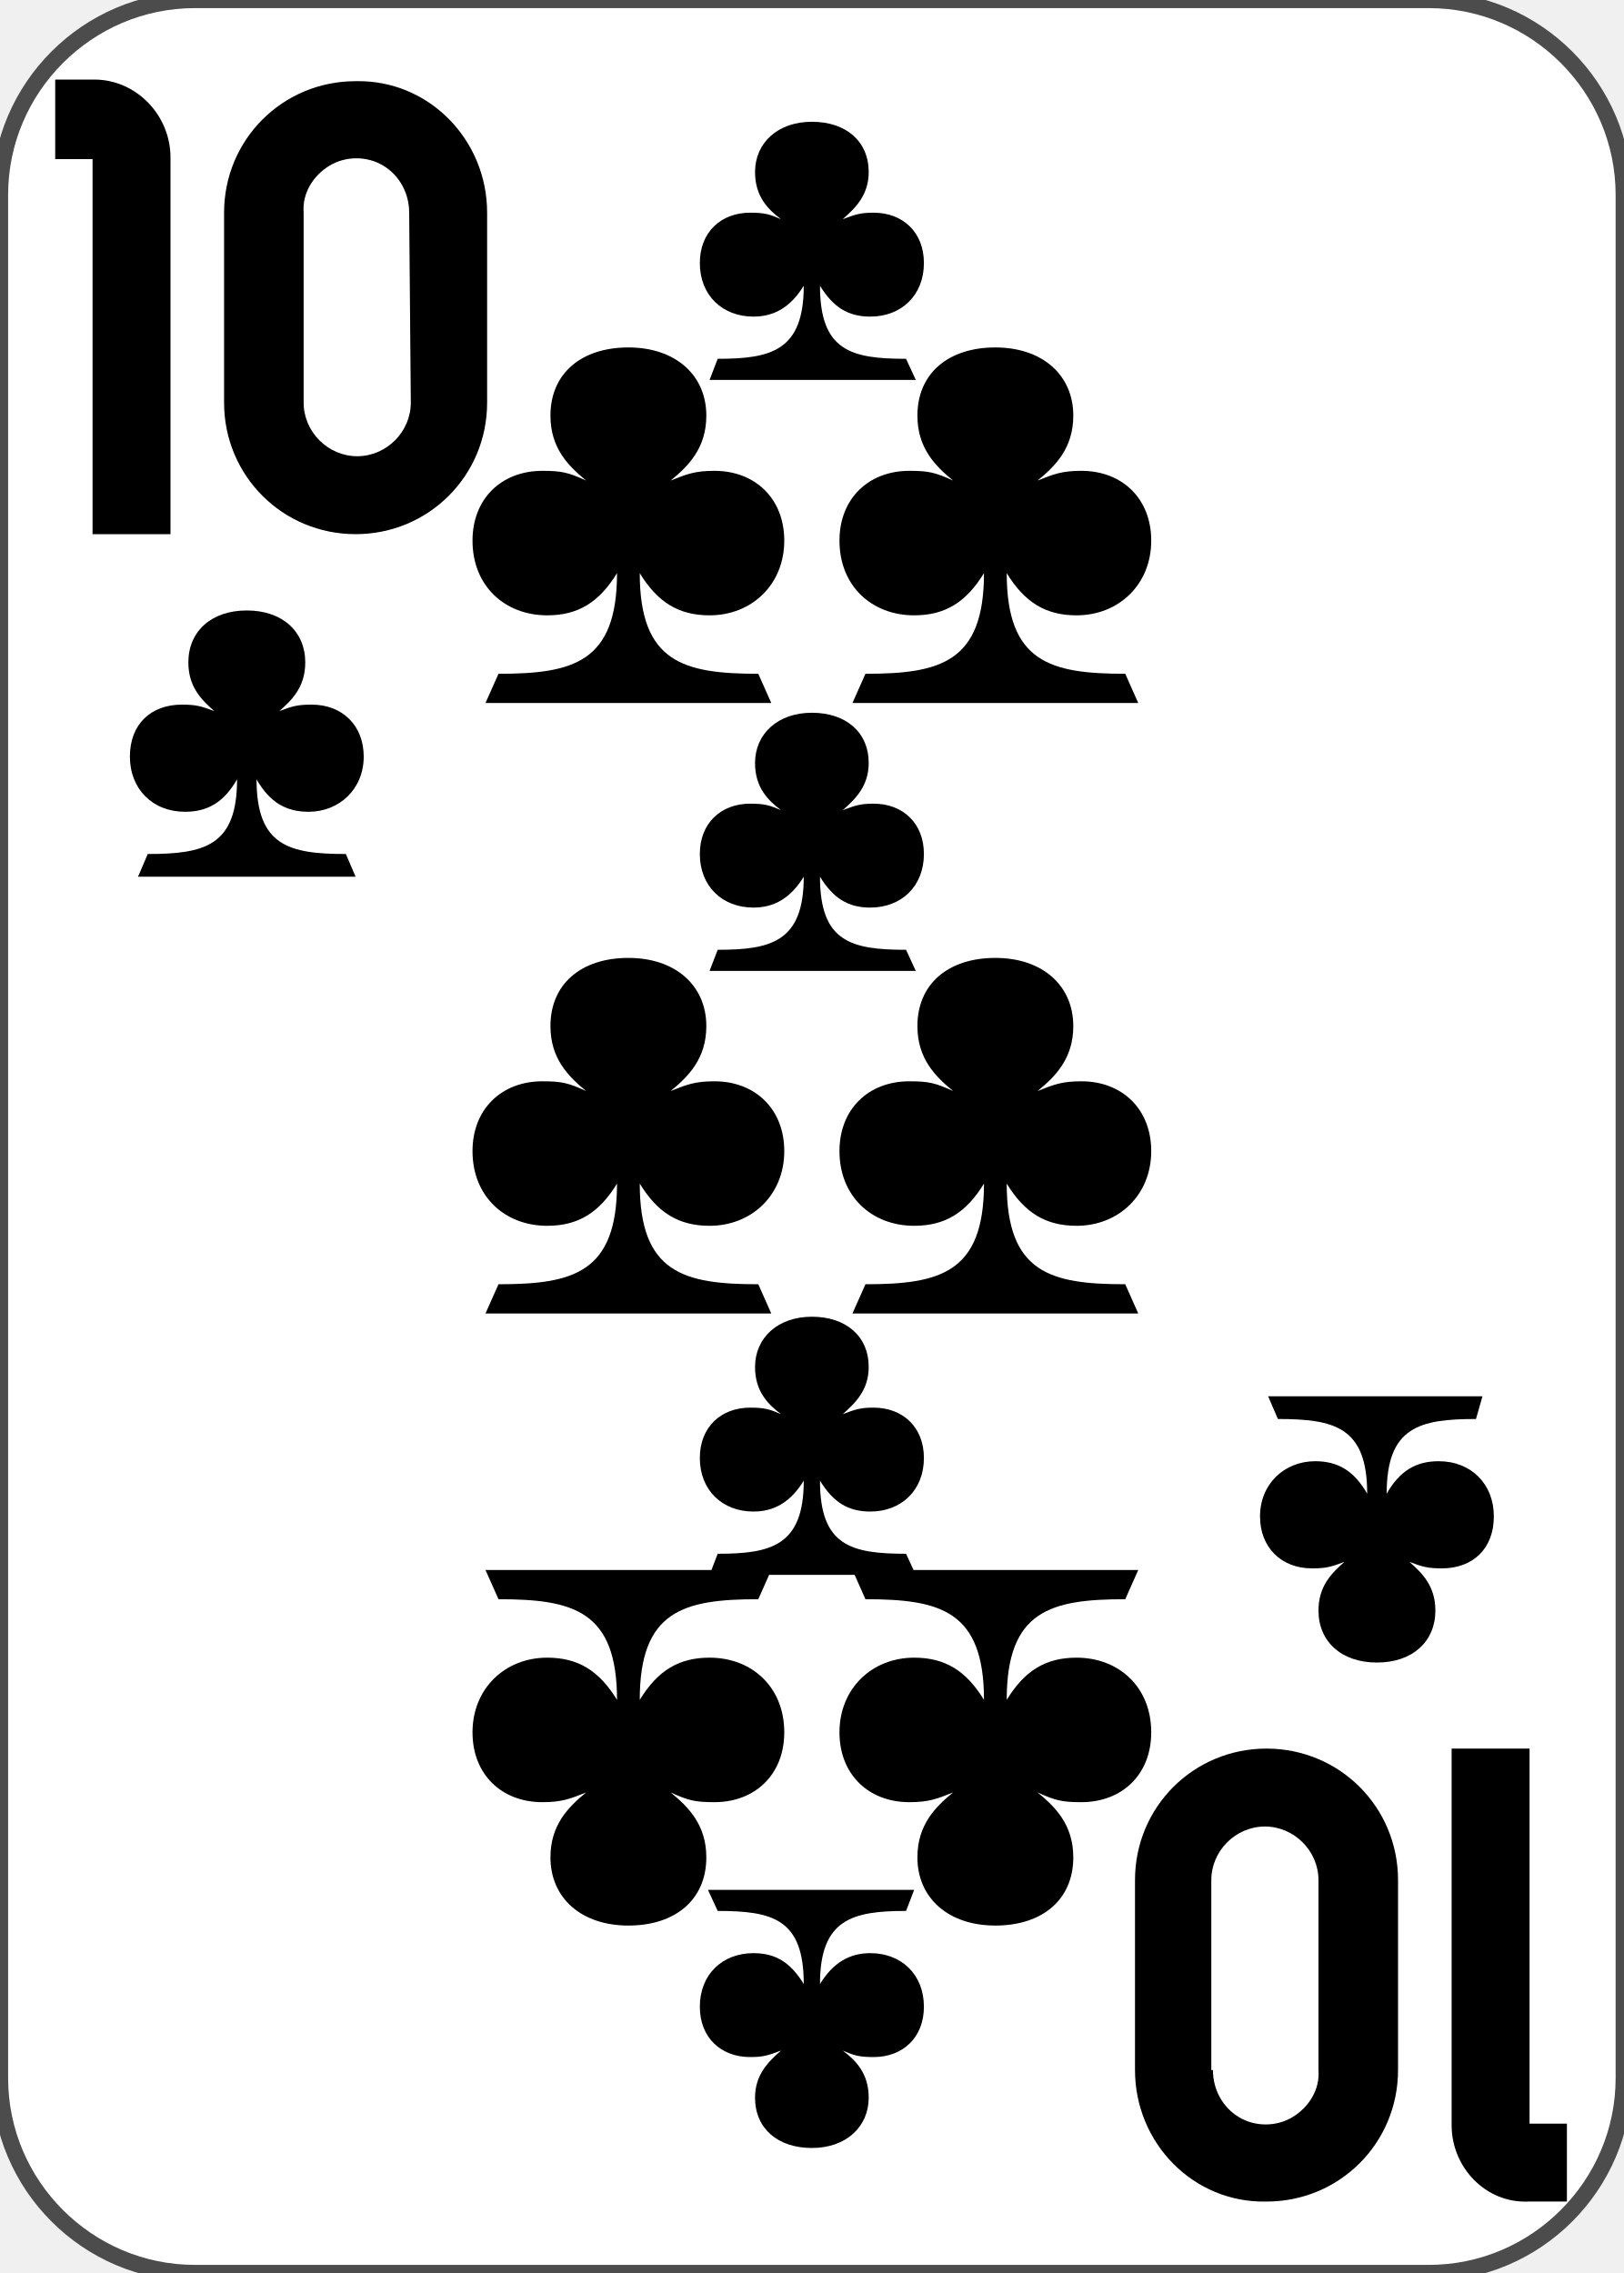
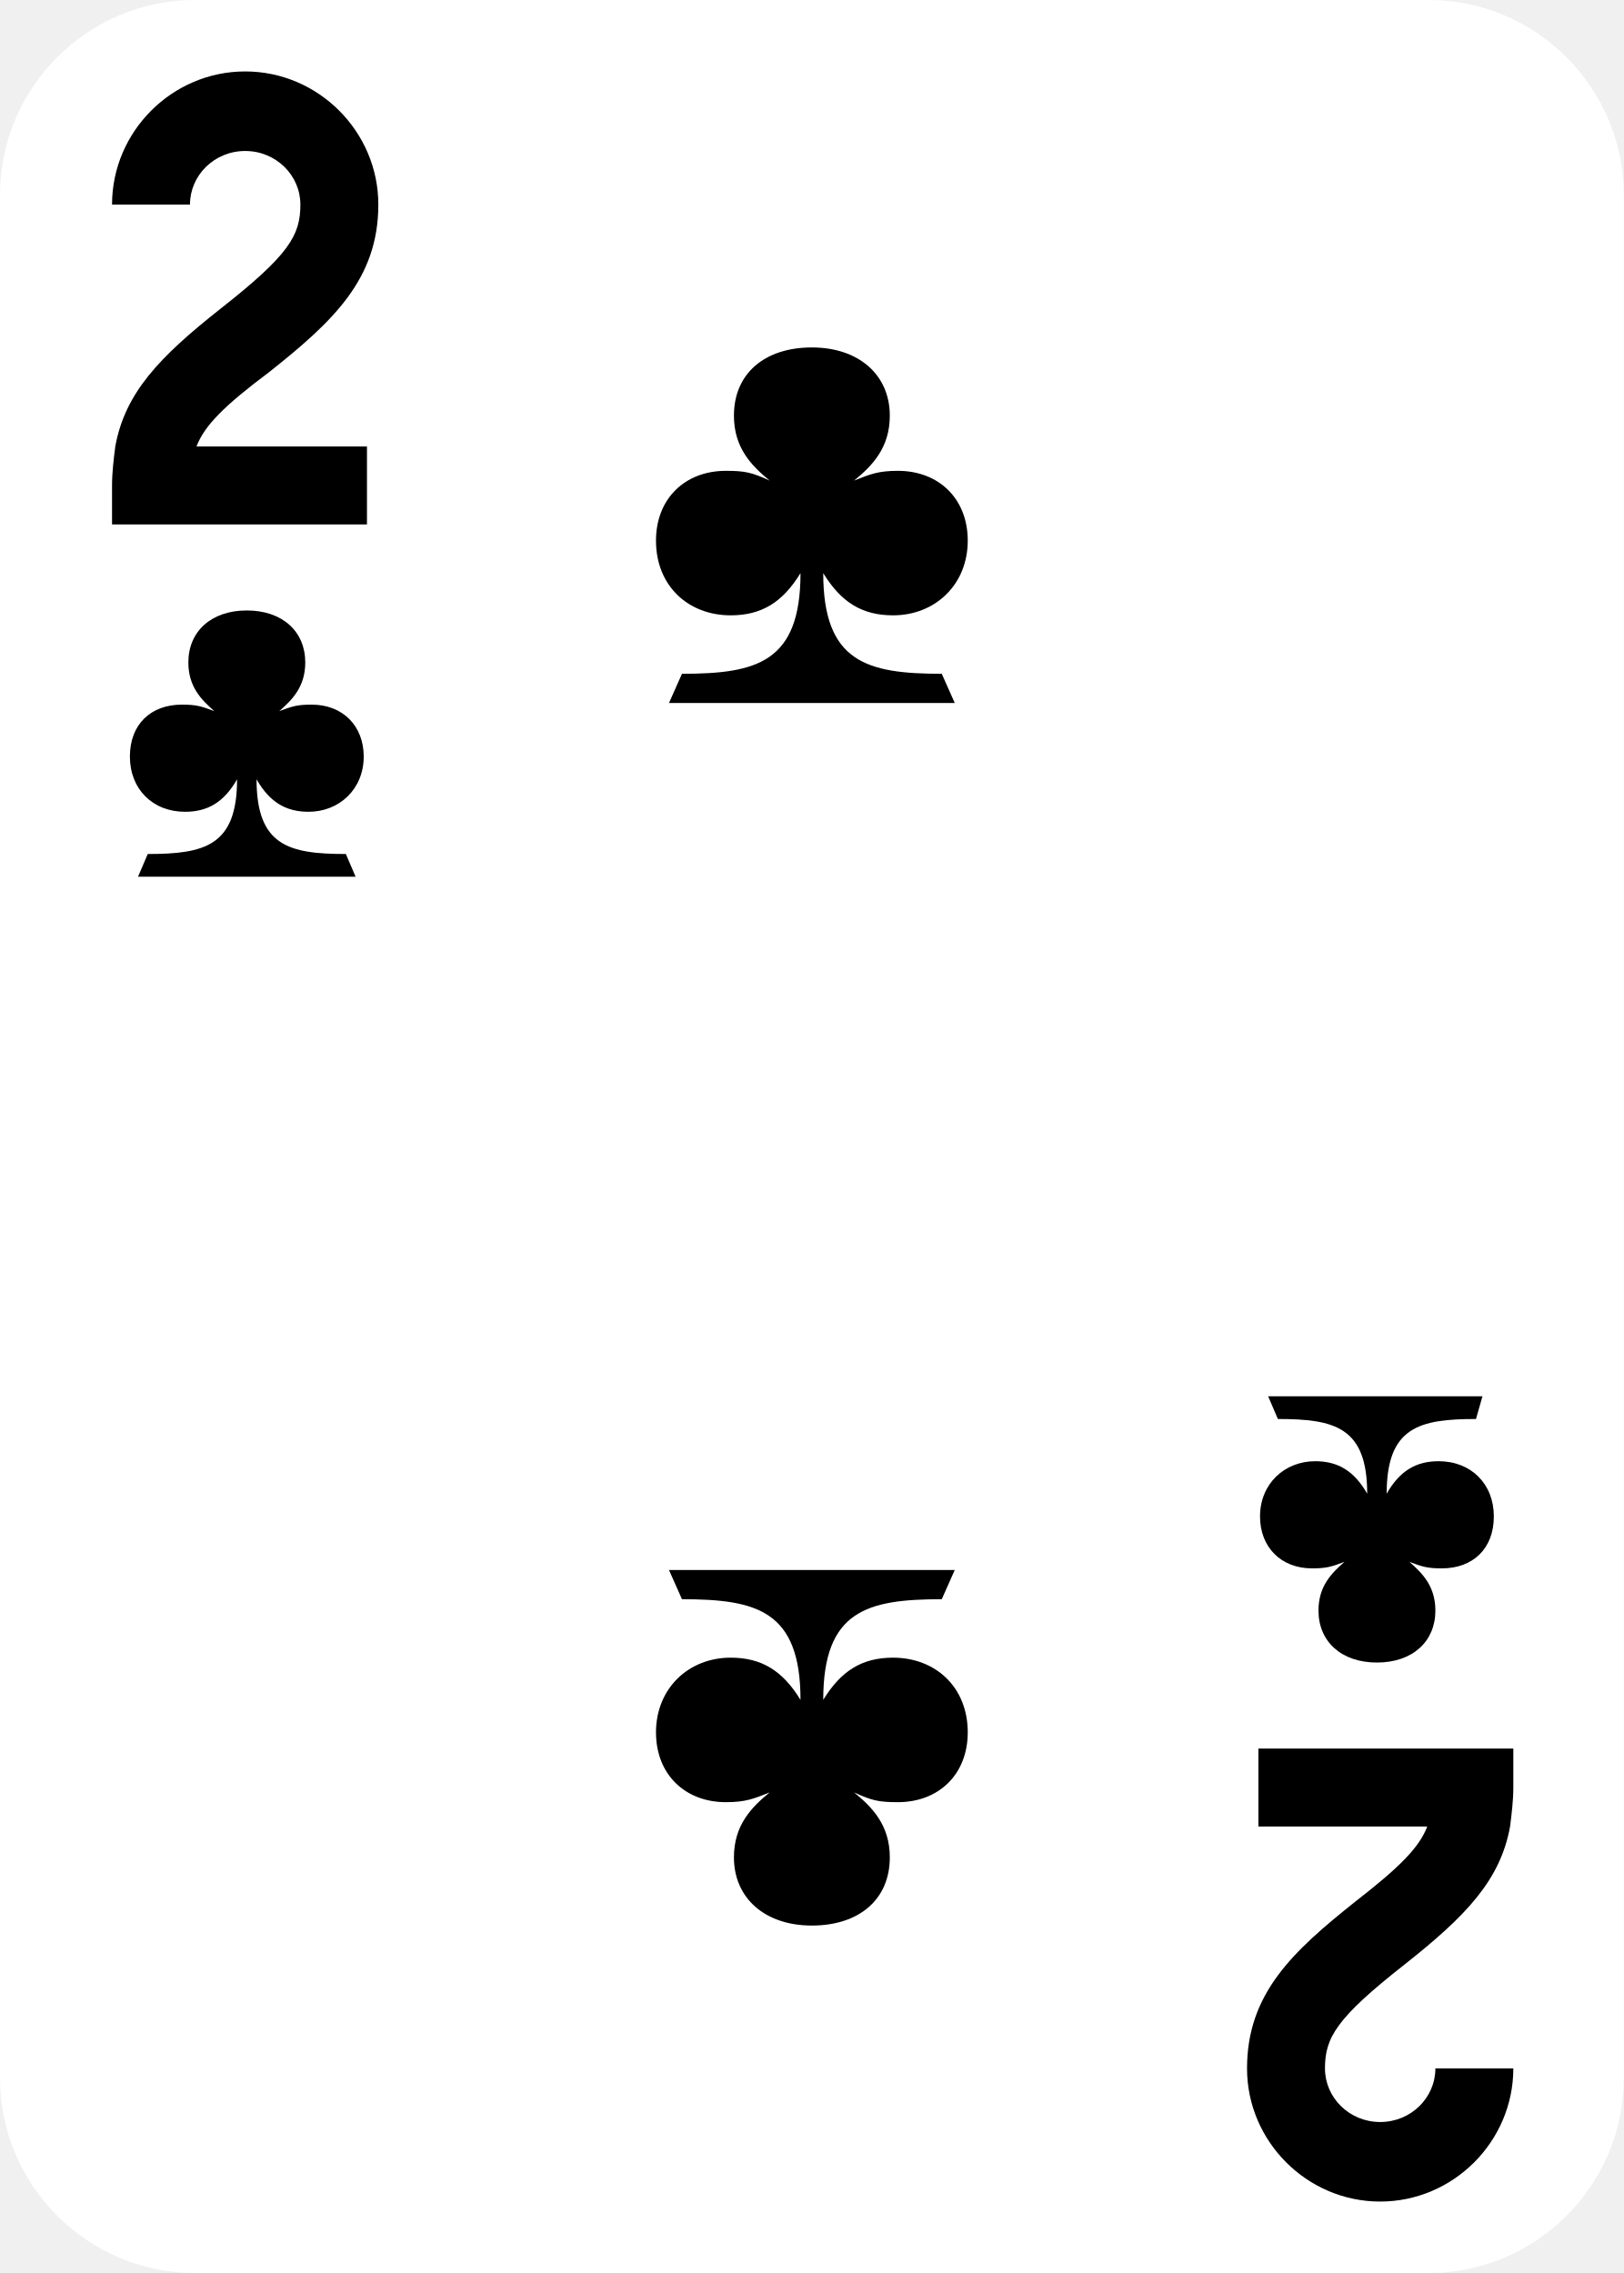
<svg xmlns="http://www.w3.org/2000/svg" version="1.1" id="Layer_1" x="0px" y="0px" viewBox="0 0 100 140" style="enable-background:new 0 0 100 140;" xml:space="preserve">
  <style type="text/css">
- 	.st0{fill:#FFFFFF;stroke:#4C4C4C;stroke-miterlimit:10;}
+ 	.st0{fill:#FFFFFF;}
</style>
  <path class="st0" d="M88,140H12c-6.6,0-12-5.4-12-12V12C0,5.4,5.4,0,12,0h76c6.6,0,12,5.4,12,12v116C100,134.6,94.6,140,88,140z" />
  <g>
-     <path d="M9.1,52.6c3.5,0,5.5-0.5,5.5-4.6c-0.8,1.4-1.8,2-3.2,2c-2,0-3.4-1.4-3.4-3.4s1.3-3.2,3.2-3.2c0.9,0,1.2,0.1,2,0.4   c-0.8-0.7-1.6-1.5-1.6-3c0-1.9,1.4-3.2,3.6-3.2s3.6,1.3,3.6,3.2c0,1.5-0.8,2.3-1.6,3c0.8-0.3,1.1-0.4,2-0.4c1.9,0,3.2,1.3,3.2,3.2   c0,2-1.5,3.4-3.4,3.4c-1.4,0-2.4-0.6-3.2-2c0,4.1,2,4.6,5.5,4.6l0.6,1.4H8.5L9.1,52.6z" />
+     <path d="M9.1,52.6c3.5,0,5.5-0.5,5.5-4.6c-0.8,1.4-1.8,2-3.2,2c-2,0-3.4-1.4-3.4-3.4c0-2,1.3-3.2,3.2-3.2c0.9,0,1.2,0.1,2,0.4   c-0.8-0.7-1.6-1.5-1.6-3c0-1.9,1.4-3.2,3.6-3.2c2.2,0,3.6,1.3,3.6,3.2c0,1.5-0.8,2.3-1.6,3c0.8-0.3,1.1-0.4,2-0.4   c1.9,0,3.2,1.3,3.2,3.2c0,2-1.5,3.4-3.4,3.4c-1.4,0-2.4-0.6-3.2-2c0,4.1,2,4.6,5.5,4.6l0.6,1.4H8.5L9.1,52.6z" />
  </g>
  <g>
-     <path d="M30.7,41.5c4.6,0,7.3-0.7,7.3-6.2c-1.1,1.8-2.4,2.6-4.3,2.6c-2.6,0-4.6-1.8-4.6-4.6c0-2.6,1.8-4.3,4.3-4.3   c1.2,0,1.6,0.1,2.7,0.6c-1.1-0.9-2.2-2-2.2-4c0-2.6,1.9-4.2,4.8-4.2s4.8,1.7,4.8,4.2c0,2-1.1,3.1-2.2,4c1-0.4,1.5-0.6,2.7-0.6   c2.5,0,4.3,1.7,4.3,4.3c0,2.7-2,4.6-4.6,4.6c-1.9,0-3.2-0.8-4.3-2.6c0,5.5,2.7,6.2,7.3,6.2l0.8,1.8H29.9L30.7,41.5z" />
+     <path d="M42,41.5c4.6,0,7.3-0.7,7.3-6.2c-1.1,1.8-2.4,2.6-4.3,2.6c-2.6,0-4.6-1.8-4.6-4.6c0-2.6,1.8-4.3,4.3-4.3   c1.2,0,1.6,0.1,2.7,0.6c-1.1-0.9-2.2-2-2.2-4c0-2.6,1.9-4.2,4.8-4.2s4.8,1.7,4.8,4.2c0,2-1.1,3.1-2.2,4c1-0.4,1.5-0.6,2.7-0.6   c2.5,0,4.3,1.7,4.3,4.3c0,2.7-2,4.6-4.6,4.6c-1.9,0-3.2-0.8-4.3-2.6c0,5.5,2.7,6.2,7.3,6.2l0.8,1.8H41.2L42,41.5z" />
  </g>
  <g>
-     <path d="M53.3,79.1c4.6,0,7.3-0.7,7.3-6.2c-1.1,1.8-2.4,2.6-4.3,2.6c-2.6,0-4.6-1.8-4.6-4.6c0-2.6,1.8-4.3,4.3-4.3   c1.2,0,1.6,0.1,2.7,0.6c-1.1-0.9-2.2-2-2.2-4c0-2.6,1.9-4.2,4.8-4.2s4.8,1.7,4.8,4.2c0,2-1.1,3.1-2.2,4c1-0.4,1.5-0.6,2.7-0.6   c2.5,0,4.3,1.7,4.3,4.3c0,2.7-2,4.6-4.6,4.6c-1.9,0-3.2-0.8-4.3-2.6c0,5.5,2.7,6.2,7.3,6.2l0.8,1.8H52.5L53.3,79.1z" />
+     <path d="M58,98.5c-4.6,0-7.3,0.7-7.3,6.2c1.1-1.8,2.4-2.6,4.3-2.6c2.6,0,4.6,1.8,4.6,4.6c0,2.6-1.8,4.3-4.3,4.3   c-1.2,0-1.6-0.1-2.7-0.6c1.1,0.9,2.2,2,2.2,4c0,2.6-1.9,4.2-4.8,4.2s-4.8-1.7-4.8-4.2c0-2,1.1-3.1,2.2-4c-1,0.4-1.5,0.6-2.7,0.6   c-2.5,0-4.3-1.7-4.3-4.3c0-2.7,2-4.6,4.6-4.6c1.9,0,3.2,0.8,4.3,2.6c0-5.5-2.7-6.2-7.3-6.2l-0.8-1.8h17.6L58,98.5z" />
  </g>
  <g>
-     <path d="M30.7,79.1c4.6,0,7.3-0.7,7.3-6.2c-1.1,1.8-2.4,2.6-4.3,2.6c-2.6,0-4.6-1.8-4.6-4.6c0-2.6,1.8-4.3,4.3-4.3   c1.2,0,1.6,0.1,2.7,0.6c-1.1-0.9-2.2-2-2.2-4c0-2.6,1.9-4.2,4.8-4.2s4.8,1.7,4.8,4.2c0,2-1.1,3.1-2.2,4c1-0.4,1.5-0.6,2.7-0.6   c2.5,0,4.3,1.7,4.3,4.3c0,2.7-2,4.6-4.6,4.6c-1.9,0-3.2-0.8-4.3-2.6c0,5.5,2.7,6.2,7.3,6.2l0.8,1.8H29.9L30.7,79.1z" />
+     <path d="M90.9,87.4c-3.5,0-5.5,0.5-5.5,4.6c0.8-1.4,1.8-2,3.2-2c2,0,3.4,1.4,3.4,3.4c0,2-1.3,3.2-3.2,3.2c-0.9,0-1.2-0.1-2-0.4   c0.8,0.7,1.6,1.5,1.6,3c0,1.9-1.4,3.2-3.6,3.2c-2.2,0-3.6-1.3-3.6-3.2c0-1.5,0.8-2.3,1.6-3c-0.8,0.3-1.1,0.4-2,0.4   c-1.9,0-3.2-1.3-3.2-3.2c0-2,1.5-3.4,3.4-3.4c1.4,0,2.4,0.6,3.2,2c0-4.1-2-4.6-5.5-4.6l-0.6-1.4h13.2L90.9,87.4z" />
  </g>
  <g>
-     <path d="M44.2,58.5c3.3,0,5.3-0.5,5.3-4.5c-0.8,1.3-1.8,1.9-3.1,1.9c-1.9,0-3.3-1.3-3.3-3.3c0-1.9,1.3-3.1,3.1-3.1   c0.9,0,1.2,0.1,1.9,0.4c-0.8-0.6-1.6-1.4-1.6-2.9c0-1.8,1.4-3.1,3.5-3.1s3.5,1.2,3.5,3.1c0,1.4-0.8,2.2-1.6,2.9   c0.8-0.3,1.1-0.4,1.9-0.4c1.8,0,3.1,1.2,3.1,3.1c0,2-1.4,3.3-3.3,3.3c-1.4,0-2.3-0.6-3.1-1.9c0,4,1.9,4.5,5.3,4.5l0.6,1.3H43.7   L44.2,58.5z" />
+     <path d="M12.1,27.5h10.5v4.8H6.9v-2.4c0-0.8,0.1-1.6,0.2-2.4c0.6-3.3,2.7-5.5,6.5-8.5c4.2-3.3,4.9-4.5,4.9-6.4   c0-1.8-1.5-3.3-3.4-3.3s-3.4,1.5-3.4,3.3H6.9c0-4.5,3.7-8.2,8.2-8.2c4.5,0,8.2,3.7,8.2,8.2c0,4.6-2.8,7.2-6.7,10.3   C13.8,25,12.6,26.2,12.1,27.5z" />
  </g>
  <g>
-     <path d="M44.2,22.1c3.3,0,5.3-0.5,5.3-4.5c-0.8,1.3-1.8,1.9-3.1,1.9c-1.9,0-3.3-1.3-3.3-3.3c0-1.9,1.3-3.1,3.1-3.1   c0.9,0,1.2,0.1,1.9,0.4c-0.8-0.6-1.6-1.4-1.6-2.9c0-1.8,1.4-3.1,3.5-3.1s3.5,1.2,3.5,3.1c0,1.4-0.8,2.2-1.6,2.9   c0.8-0.3,1.1-0.4,1.9-0.4c1.8,0,3.1,1.2,3.1,3.1c0,2-1.4,3.3-3.3,3.3c-1.4,0-2.3-0.6-3.1-1.9c0,4,1.9,4.5,5.3,4.5l0.6,1.3H43.7   L44.2,22.1z" />
-   </g>
-   <g>
-     <path d="M55.8,117.7c-3.3,0-5.3,0.5-5.3,4.5c0.8-1.3,1.8-1.9,3.1-1.9c1.9,0,3.3,1.3,3.3,3.3c0,1.9-1.3,3.1-3.1,3.1   c-0.9,0-1.2-0.1-1.9-0.4c0.8,0.6,1.6,1.4,1.6,2.9c0,1.8-1.4,3.1-3.5,3.1s-3.5-1.2-3.5-3.1c0-1.4,0.8-2.2,1.6-2.9   c-0.8,0.3-1.1,0.4-1.9,0.4c-1.8,0-3.1-1.2-3.1-3.1c0-2,1.4-3.3,3.3-3.3c1.4,0,2.3,0.6,3.1,1.9c0-4-1.9-4.5-5.3-4.5l-0.6-1.3h12.7   L55.8,117.7z" />
-   </g>
-   <g>
-     <path d="M44.2,95.7c3.3,0,5.3-0.5,5.3-4.5c-0.8,1.3-1.8,1.9-3.1,1.9c-1.9,0-3.3-1.3-3.3-3.3c0-1.9,1.3-3.1,3.1-3.1   c0.9,0,1.2,0.1,1.9,0.4c-0.8-0.6-1.6-1.4-1.6-2.9c0-1.8,1.4-3.1,3.5-3.1s3.5,1.2,3.5,3.1c0,1.4-0.8,2.2-1.6,2.9   c0.8-0.3,1.1-0.4,1.9-0.4c1.8,0,3.1,1.2,3.1,3.1c0,2-1.4,3.3-3.3,3.3c-1.4,0-2.3-0.6-3.1-1.9c0,4,1.9,4.5,5.3,4.5l0.6,1.3H43.7   L44.2,95.7z" />
-   </g>
-   <g>
-     <path d="M53.3,41.5c4.6,0,7.3-0.7,7.3-6.2c-1.1,1.8-2.4,2.6-4.3,2.6c-2.6,0-4.6-1.8-4.6-4.6c0-2.6,1.8-4.3,4.3-4.3   c1.2,0,1.6,0.1,2.7,0.6c-1.1-0.9-2.2-2-2.2-4c0-2.6,1.9-4.2,4.8-4.2s4.8,1.7,4.8,4.2c0,2-1.1,3.1-2.2,4c1-0.4,1.5-0.6,2.7-0.6   c2.5,0,4.3,1.7,4.3,4.3c0,2.7-2,4.6-4.6,4.6c-1.9,0-3.2-0.8-4.3-2.6c0,5.5,2.7,6.2,7.3,6.2l0.8,1.8H52.5L53.3,41.5z" />
-   </g>
-   <g>
-     <g>
-       <path d="M69.3,98.5c-4.6,0-7.3,0.7-7.3,6.2c1.1-1.8,2.4-2.6,4.3-2.6c2.6,0,4.6,1.8,4.6,4.6c0,2.6-1.8,4.3-4.3,4.3    c-1.2,0-1.6-0.1-2.7-0.6c1.1,0.9,2.2,2,2.2,4c0,2.6-1.9,4.2-4.8,4.2c-2.9,0-4.8-1.7-4.8-4.2c0-2,1.1-3.1,2.2-4    c-1,0.4-1.5,0.6-2.7,0.6c-2.5,0-4.3-1.7-4.3-4.3c0-2.7,2-4.6,4.6-4.6c1.9,0,3.2,0.8,4.3,2.6c0-5.5-2.7-6.2-7.3-6.2l-0.8-1.8h17.6    L69.3,98.5z" />
-     </g>
-     <g>
-       <path d="M46.7,98.5c-4.6,0-7.3,0.7-7.3,6.2c1.1-1.8,2.4-2.6,4.3-2.6c2.6,0,4.6,1.8,4.6,4.6c0,2.6-1.8,4.3-4.3,4.3    c-1.2,0-1.6-0.1-2.7-0.6c1.1,0.9,2.2,2,2.2,4c0,2.6-1.9,4.2-4.8,4.2s-4.8-1.7-4.8-4.2c0-2,1.1-3.1,2.2-4c-1,0.4-1.5,0.6-2.7,0.6    c-2.5,0-4.3-1.7-4.3-4.3c0-2.7,2-4.6,4.6-4.6c1.9,0,3.2,0.8,4.3,2.6c0-5.5-2.7-6.2-7.3-6.2l-0.8-1.8h17.6L46.7,98.5z" />
-     </g>
-   </g>
-   <g>
-     <path d="M90.9,87.4c-3.5,0-5.5,0.5-5.5,4.6c0.8-1.4,1.8-2,3.2-2c2,0,3.4,1.4,3.4,3.4s-1.3,3.2-3.2,3.2c-0.9,0-1.2-0.1-2-0.4   c0.8,0.7,1.6,1.5,1.6,3c0,1.9-1.4,3.2-3.6,3.2s-3.6-1.3-3.6-3.2c0-1.5,0.8-2.3,1.6-3c-0.8,0.3-1.1,0.4-2,0.4   c-1.9,0-3.2-1.3-3.2-3.2c0-2,1.5-3.4,3.4-3.4c1.4,0,2.4,0.6,3.2,2c0-4.1-2-4.6-5.5-4.6L78.1,86h13.2L90.9,87.4z" />
-   </g>
-   <g>
-     <path d="M10.5,9.7v23.2H5.7V9.8H3.4V4.9h2.4C8.4,4.9,10.5,7.1,10.5,9.7z" />
-     <path d="M30,13.1v11.7c0,4.5-3.6,8.1-8.1,8.1s-8.1-3.6-8.1-8.1V13.1c0-4.5,3.6-8.1,8.1-8.1C26.4,4.9,30,8.6,30,13.1z M25.2,13.1   c0-1.2-0.6-2.3-1.6-2.9c-1-0.6-2.3-0.6-3.3,0s-1.7,1.7-1.6,2.9v11.7c0,1.8,1.5,3.3,3.3,3.3s3.3-1.5,3.3-3.3L25.2,13.1L25.2,13.1z" />
-   </g>
-   <g>
-     <path d="M89.4,130.9v-23.2h4.8v23.1h2.3v4.8h-2.4C91.5,135.7,89.4,133.5,89.4,130.9z" />
-     <path d="M69.9,127.5v-11.7c0-4.5,3.6-8.1,8.1-8.1s8.1,3.6,8.1,8.1v11.7c0,4.5-3.6,8.1-8.1,8.1C73.5,135.7,69.9,132,69.9,127.5z    M74.7,127.5c0,1.2,0.6,2.3,1.6,2.9c1,0.6,2.3,0.6,3.3,0s1.7-1.7,1.6-2.9v-11.7c0-1.8-1.5-3.3-3.3-3.3s-3.3,1.5-3.3,3.3v11.7H74.7z   " />
+     <path d="M87.9,112.5H77.5v-4.8h15.7v2.4c0,0.8-0.1,1.6-0.2,2.4c-0.6,3.3-2.7,5.5-6.5,8.5c-4.2,3.3-4.9,4.5-4.9,6.4   c0,1.8,1.5,3.3,3.4,3.3s3.4-1.5,3.4-3.3h4.8c0,4.5-3.7,8.2-8.2,8.2c-4.5,0-8.2-3.7-8.2-8.2c0-4.6,2.8-7.2,6.7-10.3   C86.2,115,87.4,113.8,87.9,112.5z" />
  </g>
</svg>
